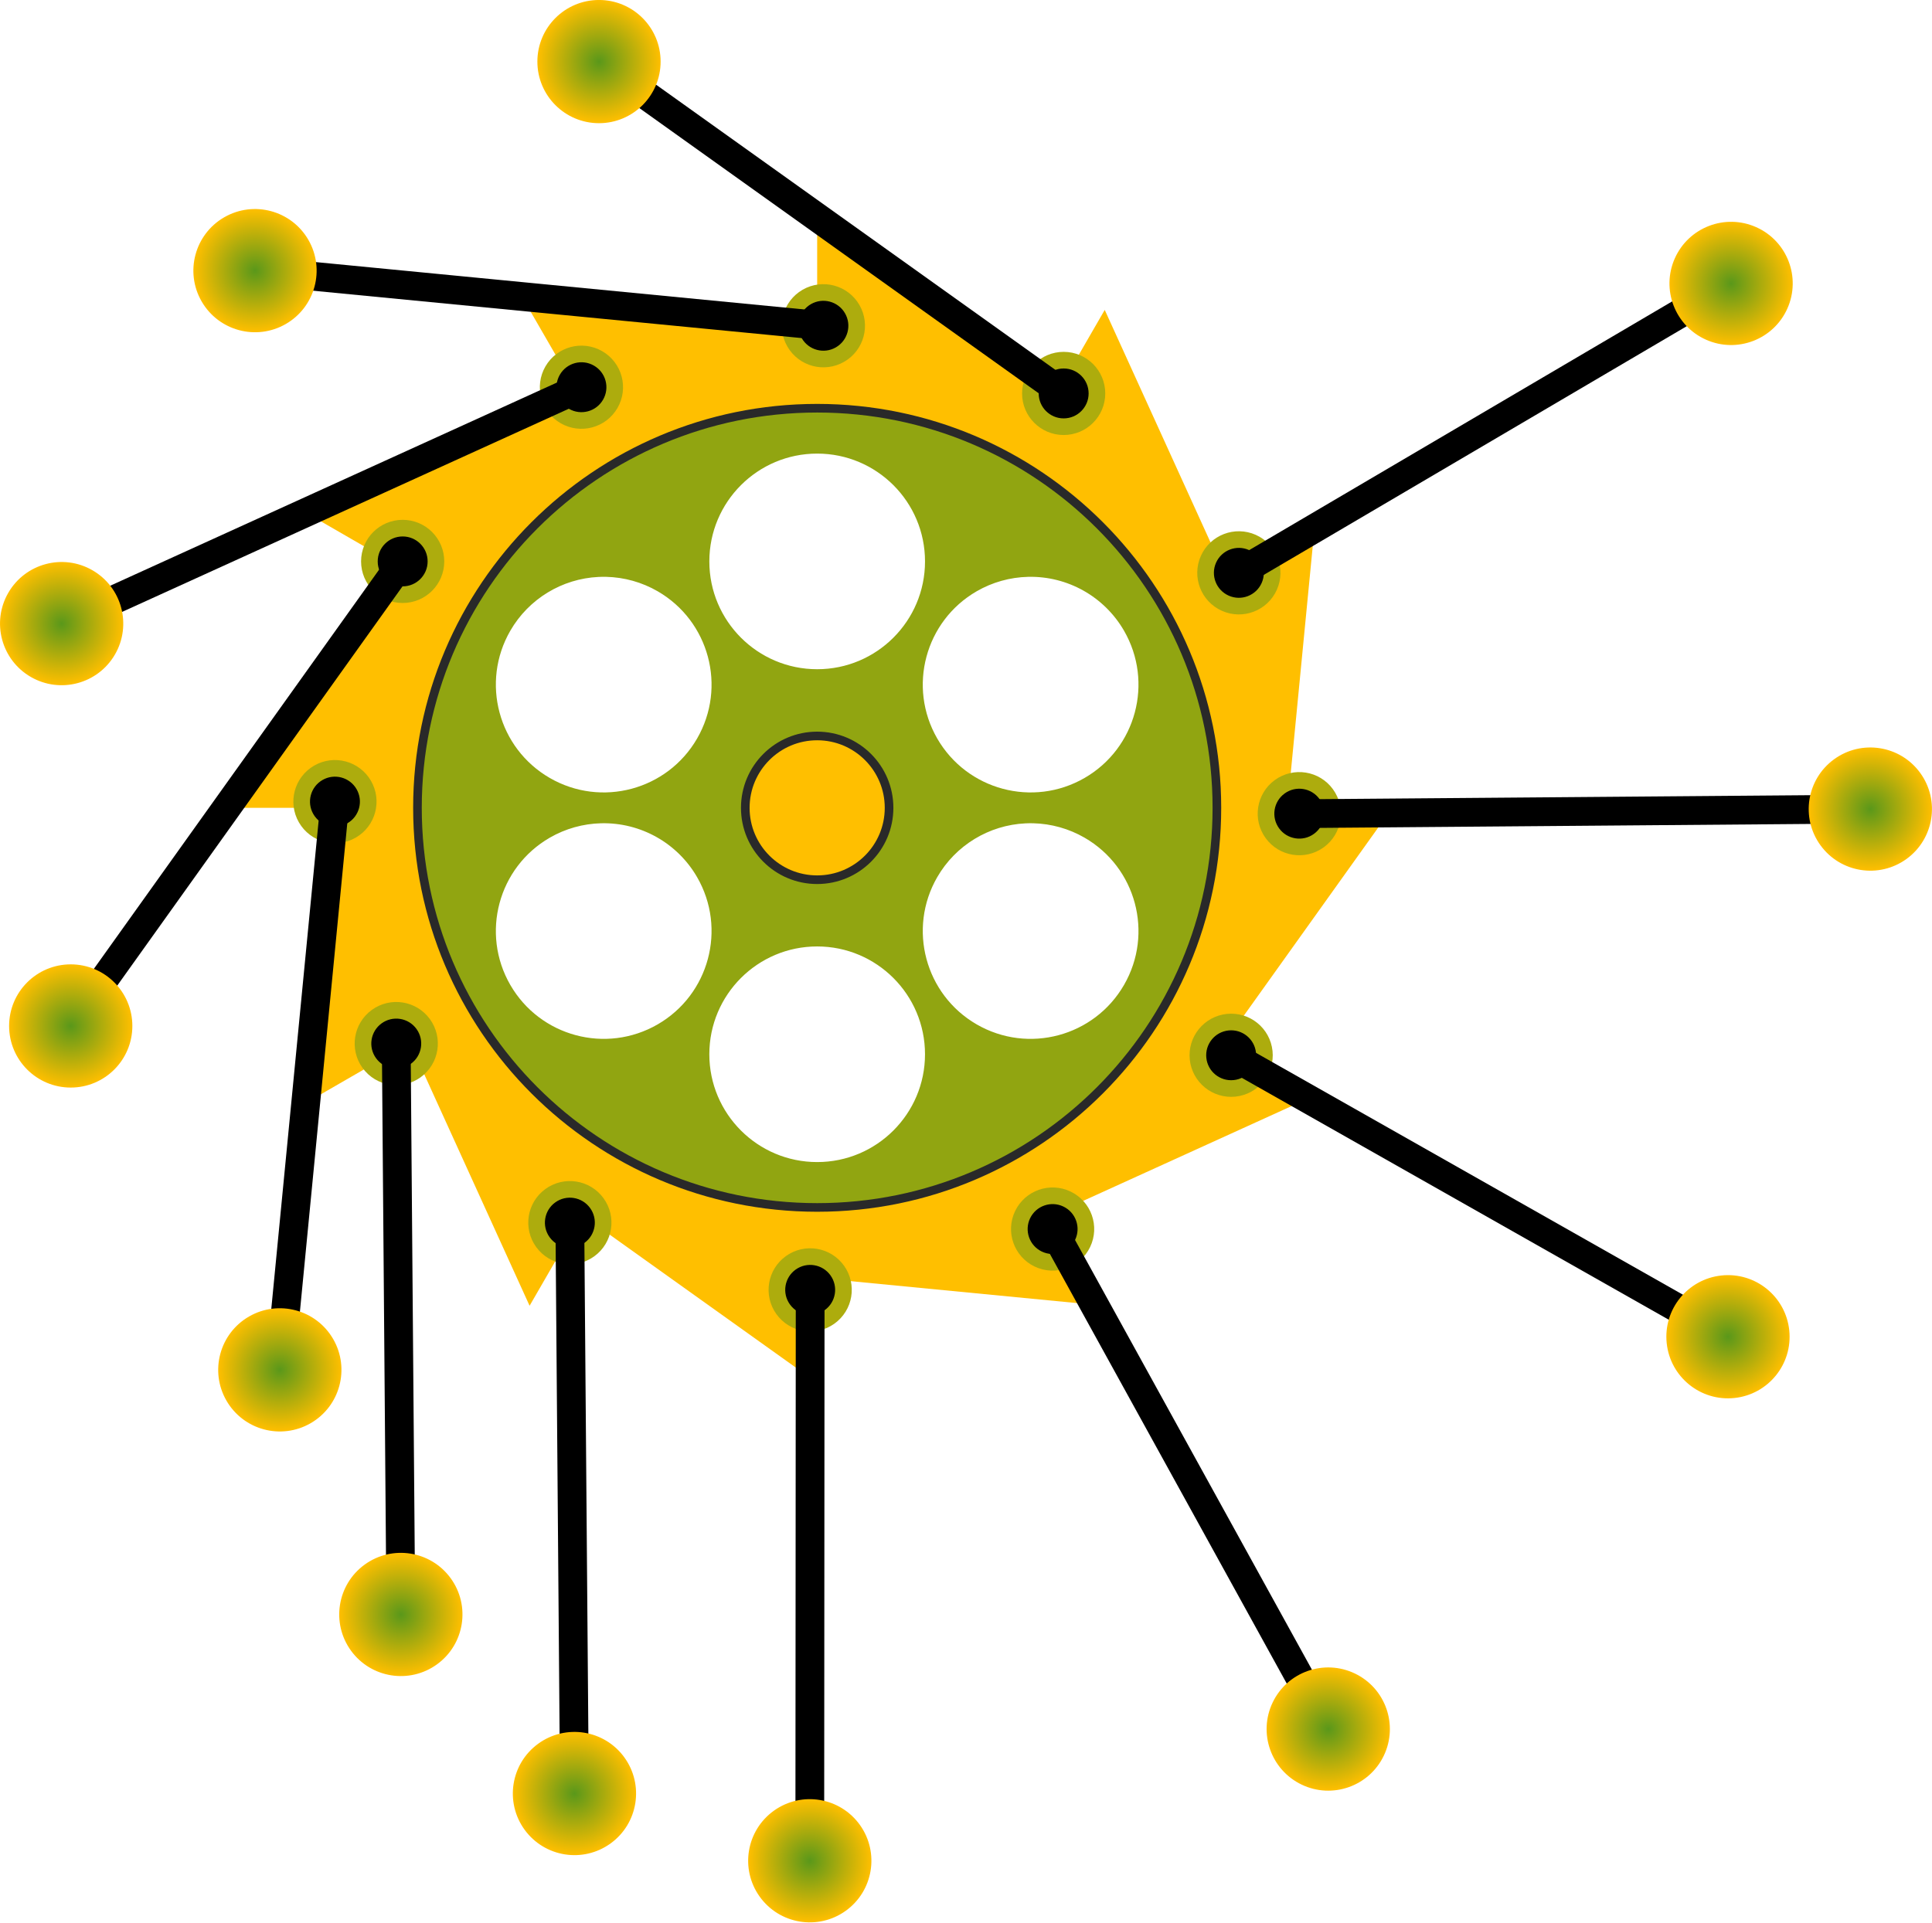
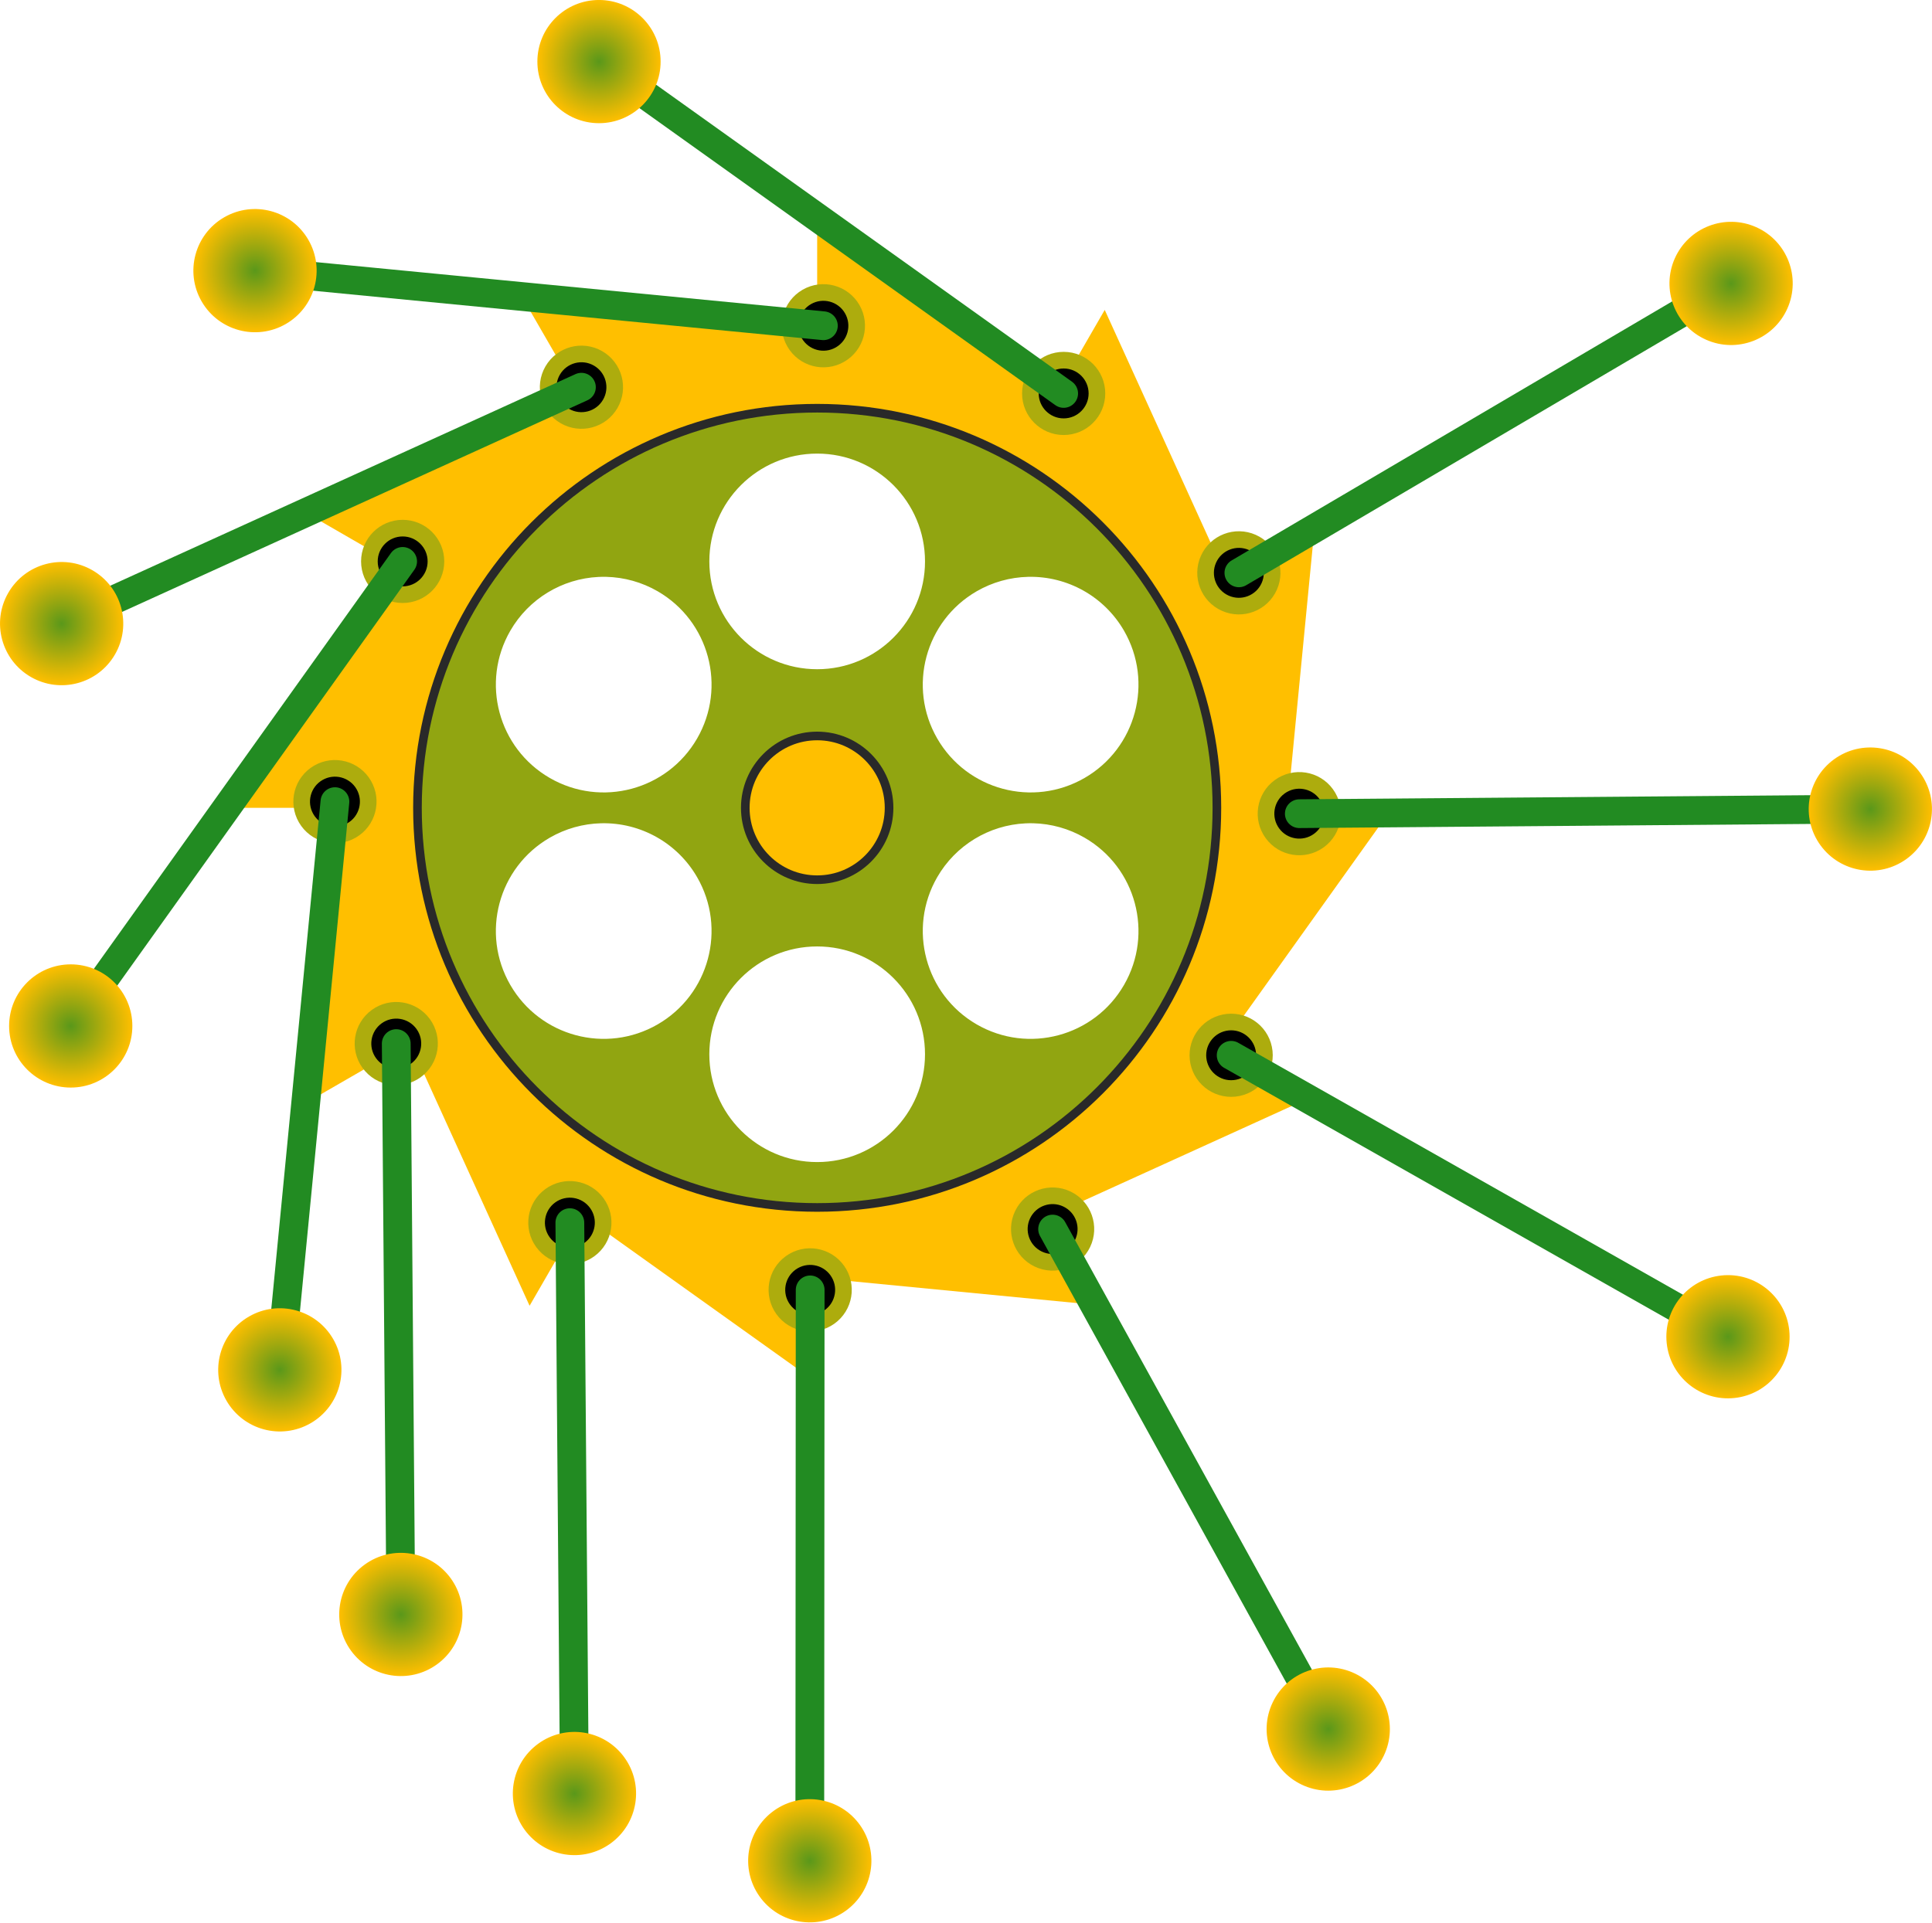
<svg xmlns="http://www.w3.org/2000/svg" xmlns:xlink="http://www.w3.org/1999/xlink" id="svg4684" height="264.21mm" width="265.45mm" version="1.1" viewBox="0 0 940.553 936.184">
  <defs id="defs4686">
    <linearGradient id="linearGradient5485">
      <stop id="stop5487" stop-color="#5a981a" offset="0" />
      <stop id="stop5489" stop-color="#ffbf00" offset="1" />
    </linearGradient>
    <radialGradient id="radialGradient5491" xlink:href="#linearGradient5485" gradientUnits="userSpaceOnUse" cy="490.66" cx="-133.11" r="15" />
    <radialGradient id="radialGradient5499" xlink:href="#linearGradient5485" gradientUnits="userSpaceOnUse" cy="452.36" cx="-150" r="15" />
  </defs>
  <g id="layer1" transform="translate(514.05 -241.62)">
    <g id="g5589" transform="matrix(2 0 0 2 43.773 -709.71)">
      <path id="path5234" d="m17.5-122.5v25.545l-70-6.787 12.771 22.121-64.011 29.119 22.117 12.771-40.877 57.229h25.543l-6.787 70 22.117-12.771 29.123 64.011 12.771-22.12 57.229 40.88v-25.543l70 6.787-12.771-22.12 64.011-29.12-22.12-12.771 40.88-57.229h-25.543l6.787-70-22.123 12.771-29.12-64.011-12.771 22.117-57.229-40.877zm0 42.701c53.737-0 97.299 43.562 97.299 97.299 0 53.737-43.562 97.299-97.299 97.299-53.737 0-97.299-43.562-97.299-97.299-0-53.737 43.562-97.299 97.299-97.299z" fill-rule="evenodd" transform="translate(-97.5 654.86)" fill="#ffbf00" />
      <circle id="path5303" stroke-linejoin="round" stroke-width="4.05" stroke-linecap="round" stroke="#ADAC0D" cy="571.46" cx="-20" r="8.1" />
-       <path id="path5301" d="m-133.11 490.66 113.11 80.8" stroke="#000" stroke-linecap="round" stroke-width="7" fill="none" />
+       <path id="path5301" d="m-133.11 490.66 113.11 80.8" stroke="#228b22" stroke-linecap="round" stroke-width="7" fill="none" />
      <circle id="path5305" cy="490.66" cx="-133.11" r="15" fill="url(#radialGradient5491)" />
      <g id="g5312" transform="matrix(.86603 -.5 .5 .86603 -313.12 74.805)">
        <circle id="circle5314" stroke-linejoin="round" stroke-width="4.05" stroke-linecap="round" stroke="#ADAC0D" cy="533.16" cx="-36.888" r="8.1" />
-         <path id="path5316" d="m-150 452.36 113.11 80.794" stroke="#000" stroke-linecap="round" stroke-width="7" fill="none" />
+         <path id="path5316" d="m-150 452.36 113.11 80.794" stroke="#228b22" stroke-linecap="round" stroke-width="7" fill="none" />
        <circle id="circle5318" cy="452.36" cx="-150" r="15" fill="url(#radialGradient5499)" />
      </g>
      <g id="g5320" transform="matrix(.5 -.86603 .86603 .5 -580.67 271.42)">
        <circle id="circle5322" stroke-linejoin="round" cx="-36.888" stroke-linecap="round" stroke="#ADAC0D" cy="533.16" r="8.1" stroke-width="4.05" />
-         <path id="path5324" d="m-150 452.36 113.11 80.794" stroke="#000" stroke-linecap="round" stroke-width="7" fill="none" />
+         <path id="path5324" d="m-150 452.36 113.11 80.794" stroke="#228b22" stroke-linecap="round" stroke-width="7" fill="none" />
        <circle id="circle5326" cx="-150" cy="452.36" r="15" fill="url(#radialGradient5499)" />
      </g>
      <g id="g5328" transform="matrix(0 -1 1 0 -714.06 575.47)">
        <circle id="circle5330" stroke-linejoin="round" stroke-width="4.05" stroke-linecap="round" stroke="#ADAC0D" cy="533.16" cx="-36.888" r="8.1" />
-         <path id="path5332" d="m-150 452.36 113.11 80.794" stroke="#000" stroke-linecap="round" stroke-width="7" fill="none" />
+         <path id="path5332" d="m-150 452.36 113.11 80.794" stroke="#228b22" stroke-linecap="round" stroke-width="7" fill="none" />
        <circle id="circle5334" cy="452.36" cx="-150" r="15" fill="url(#radialGradient5499)" />
      </g>
      <g id="g5336" transform="matrix(-.5 -.86603 .86603 -.5 -677.56 905.48)">
        <circle id="circle5338" stroke-linejoin="round" cx="-36.888" stroke-linecap="round" stroke="#ADAC0D" cy="533.16" r="8.1" stroke-width="4.05" />
-         <path id="path5340" d="m-150 452.36 113.11 80.794" stroke="#000" stroke-linecap="round" stroke-width="7" fill="none" />
+         <path id="path5340" d="m-150 452.36 113.11 80.794" stroke="#228b22" stroke-linecap="round" stroke-width="7" fill="none" />
        <circle id="circle5342" cx="-150" cy="452.36" r="15" fill="url(#radialGradient5499)" />
      </g>
      <g id="g5352" transform="matrix(-.80902 .58779 -.58779 -.80902 320.9 1126.8)">
        <circle id="circle5354" stroke-linejoin="round" cx="-36.888" stroke-linecap="round" stroke="#ADAC0D" cy="533.16" r="8.1" stroke-width="4.05" />
-         <path id="path5356" d="m-150 452.36 113.11 80.794" stroke="#000" stroke-linecap="round" stroke-width="7" fill="none" />
+         <path id="path5356" d="m-150 452.36 113.11 80.794" stroke="#228b22" stroke-linecap="round" stroke-width="7" fill="none" />
        <circle id="circle5358" cx="-150" cy="452.36" r="15" fill="url(#radialGradient5499)" />
      </g>
      <g id="g5360" transform="matrix(-.99452 .10453 -.10453 -.99452 39.816 1266.7)">
        <circle id="circle5362" stroke-linejoin="round" stroke-width="4.05" stroke-linecap="round" stroke="#ADAC0D" cy="533.16" cx="-36.888" r="8.1" />
-         <path id="path5364" d="m-150 452.36 113.11 80.794" stroke="#000" stroke-linecap="round" stroke-width="7" fill="none" />
+         <path id="path5364" d="m-150 452.36 113.11 80.794" stroke="#228b22" stroke-linecap="round" stroke-width="7" fill="none" />
        <circle id="circle5366" cy="452.36" cx="-150" r="15" fill="url(#radialGradient5499)" />
      </g>
      <g id="g5368" transform="matrix(-.90183 -.43209 .43209 -.90183 -286.33 1239.8)">
        <circle id="circle5370" stroke-linejoin="round" cx="-36.888" stroke-linecap="round" stroke="#ADAC0D" cy="533.16" r="8.1" stroke-width="4.05" />
-         <path id="path5372" d="m-150 452.36 113.11 80.794" stroke="#000" stroke-linecap="round" stroke-width="7" fill="none" />
+         <path id="path5372" d="m-150 452.36 113.11 80.794" stroke="#228b22" stroke-linecap="round" stroke-width="7" fill="none" />
        <circle id="circle5374" cx="-150" cy="452.36" r="15" fill="url(#radialGradient5499)" />
      </g>
      <g id="g5376" transform="matrix(-.5807 -.81412 .81412 -.5807 -537.18 1069.3)">
        <circle id="circle5378" stroke-linejoin="round" stroke-width="4.05" stroke-linecap="round" stroke="#ADAC0D" cy="533.16" cx="-36.888" r="8.1" />
-         <path id="path5380" d="m-150 452.36 113.11 80.794" stroke="#000" stroke-linecap="round" stroke-width="7" fill="none" />
+         <path id="path5380" d="m-150 452.36 113.11 80.794" stroke="#228b22" stroke-linecap="round" stroke-width="7" fill="none" />
        <circle id="circle5382" cy="452.36" cx="-150" r="15" fill="url(#radialGradient5499)" />
      </g>
      <g id="g5384" transform="matrix(-.58779 -.80902 .80902 -.58779 -593.22 1056.9)">
        <circle id="circle5386" stroke-linejoin="round" cx="-36.888" stroke-linecap="round" stroke="#ADAC0D" cy="533.16" r="8.1" stroke-width="4.05" />
-         <path id="path5388" d="m-150 452.36 113.11 80.794" stroke="#000" stroke-linecap="round" stroke-width="7" fill="none" />
+         <path id="path5388" d="m-150 452.36 113.11 80.794" stroke="#228b22" stroke-linecap="round" stroke-width="7" fill="none" />
        <circle id="circle5390" cx="-150" cy="452.36" r="15" fill="url(#radialGradient5499)" />
      </g>
      <g id="g5392" transform="matrix(-.58779 -.80902 .80902 -.58779 -635.48 1013.3)">
        <circle id="circle5394" stroke-linejoin="round" stroke-width="4.05" stroke-linecap="round" stroke="#ADAC0D" cy="533.16" cx="-36.888" r="8.1" />
-         <path id="path5396" d="m-150 452.36 113.11 80.794" stroke="#000" stroke-linecap="round" stroke-width="7" fill="none" />
+         <path id="path5396" d="m-150 452.36 113.11 80.794" stroke="#228b22" stroke-linecap="round" stroke-width="7" fill="none" />
        <circle id="circle5398" cy="452.36" cx="-150" r="15" fill="url(#radialGradient5499)" />
      </g>
      <g id="g5436" transform="matrix(-.40674 .91355 -.91355 -.40674 494.71 865.7)">
        <circle id="circle5438" stroke-linejoin="round" cx="-36.888" stroke-linecap="round" stroke="#ADAC0D" cy="533.16" r="8.1" stroke-width="4.05" />
-         <path id="path5440" d="m-150 452.36 113.11 80.794" stroke="#000" stroke-linecap="round" stroke-width="7" fill="none" />
+         <path id="path5440" d="m-150 452.36 113.11 80.794" stroke="#228b22" stroke-linecap="round" stroke-width="7" fill="none" />
        <circle id="circle5442" cx="-150" cy="452.36" r="15" fill="url(#radialGradient5499)" />
      </g>
      <path id="circle5464" d="m-80 575.06a97.299 97.299 0 0 0 -97.299 97.299 97.299 97.299 0 0 0 97.299 97.299 97.299 97.299 0 0 0 97.299 -97.299 97.299 97.299 0 0 0 -97.299 -97.299zm0 11.049a26.25 26.25 0 0 1 26.25 26.25 26.25 26.25 0 0 1 -26.25 26.25 26.25 26.25 0 0 1 -26.25 -26.25 26.25 26.25 0 0 1 26.25 -26.25zm-51.342 30.008a26.25 26.25 0 0 1 12.506 3.51 26.25 26.25 0 0 1 9.607 35.857 26.25 26.25 0 0 1 -35.857 9.607 26.25 26.25 0 0 1 -9.609 -35.857 26.25 26.25 0 0 1 21.496 -13.096 26.25 26.25 0 0 1 1.857 -0.021zm102.68 0a26.25 26.25 0 0 1 23.354 13.117 26.25 26.25 0 0 1 -9.609 35.857 26.25 26.25 0 0 1 -35.857 -9.607 26.25 26.25 0 0 1 9.607 -35.857 26.25 26.25 0 0 1 12.506 -3.51zm-103.92 60a26.25 26.25 0 0 1 23.352 13.117 26.25 26.25 0 0 1 -9.607 35.857 26.25 26.25 0 0 1 -35.859 -9.607 26.25 26.25 0 0 1 9.609 -35.857 26.25 26.25 0 0 1 12.506 -3.51zm105.16 0a26.25 26.25 0 0 1 12.506 3.51 26.25 26.25 0 0 1 9.609 35.857 26.25 26.25 0 0 1 -35.859 9.607 26.25 26.25 0 0 1 -9.607 -35.857 26.25 26.25 0 0 1 21.494 -13.096 26.25 26.25 0 0 1 1.857 -0.021zm-52.58 29.992a26.25 26.25 0 0 1 26.25 26.25 26.25 26.25 0 0 1 -26.25 26.25 26.25 26.25 0 0 1 -26.25 -26.25 26.25 26.25 0 0 1 26.25 -26.25z" fill="#91a511" />
      <path id="path5472" stroke-linejoin="round" d="m-80 575.06c-53.737-0-97.299 43.562-97.299 97.299-0 53.737 43.562 97.299 97.299 97.299 53.737 0 97.299-43.562 97.299-97.299 0-53.737-43.562-97.299-97.299-97.299z" stroke="#292929" stroke-linecap="round" stroke-width="2.1" fill="none" />
      <circle id="path5298" stroke-linejoin="round" stroke-width="2.1" stroke-linecap="round" stroke="#292929" cy="672.36" cx="-80" r="17.5" fill="#ffbf00" />
    </g>
  </g>
</svg>
